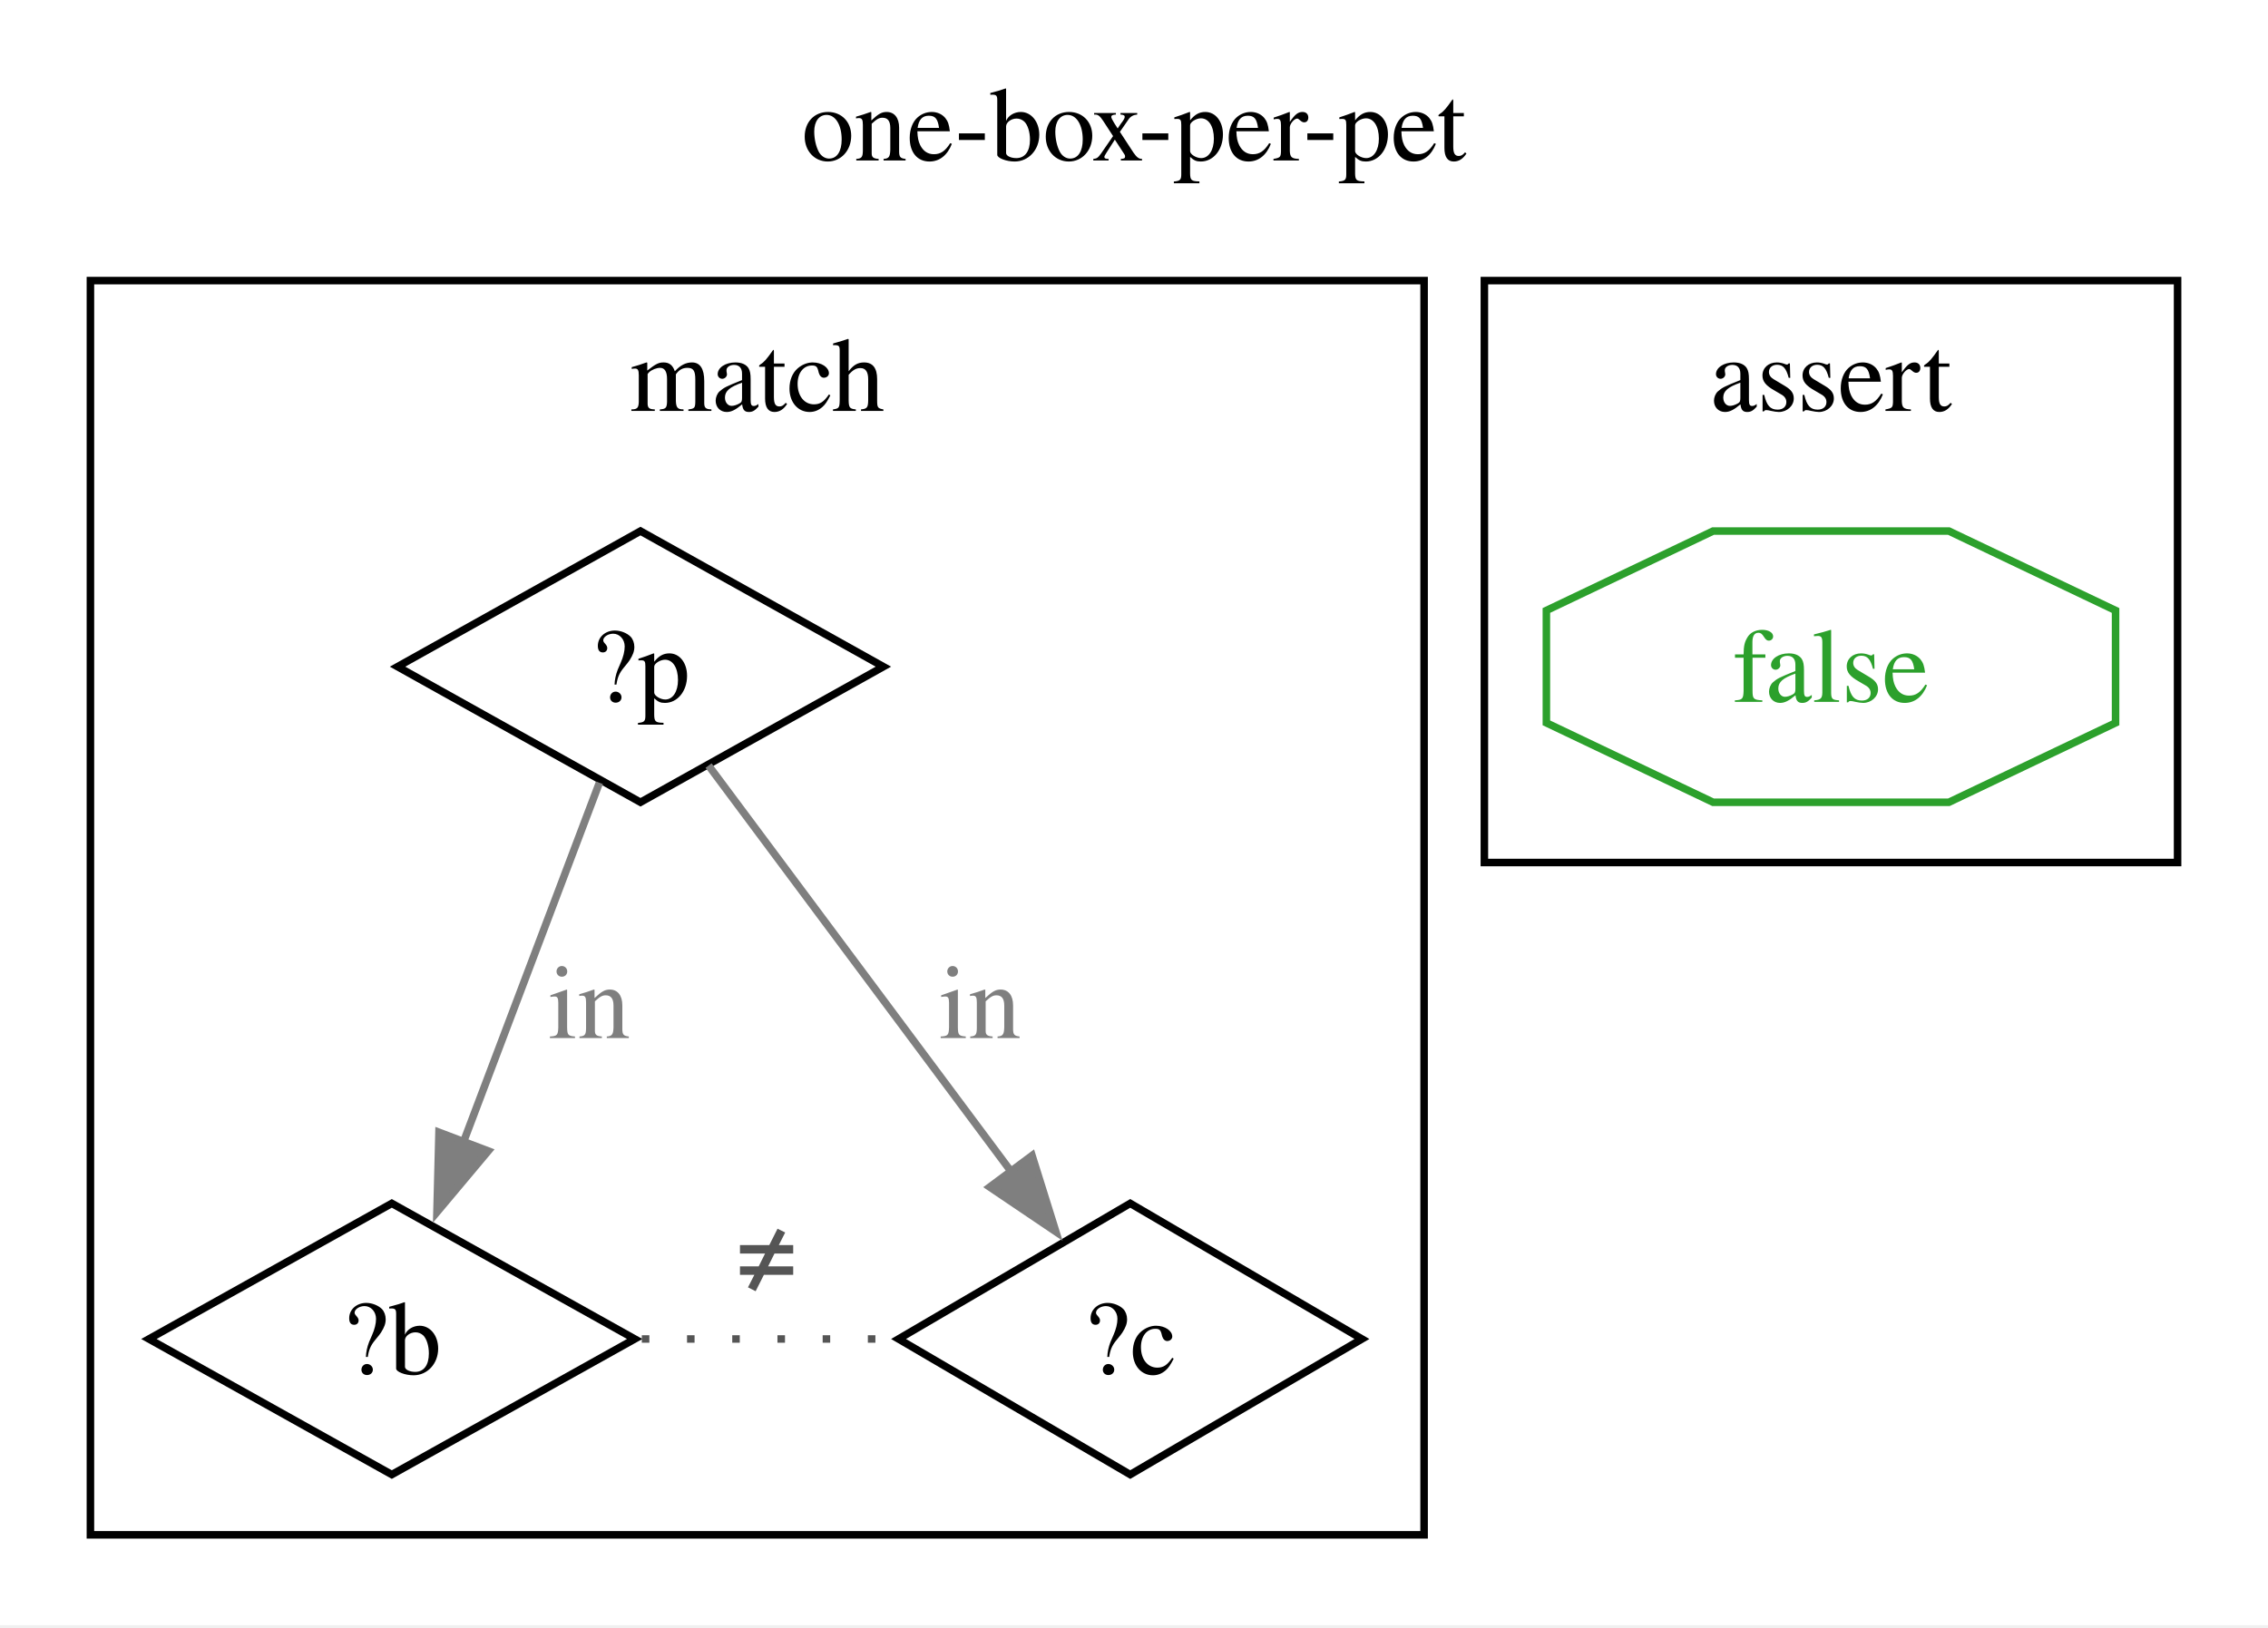
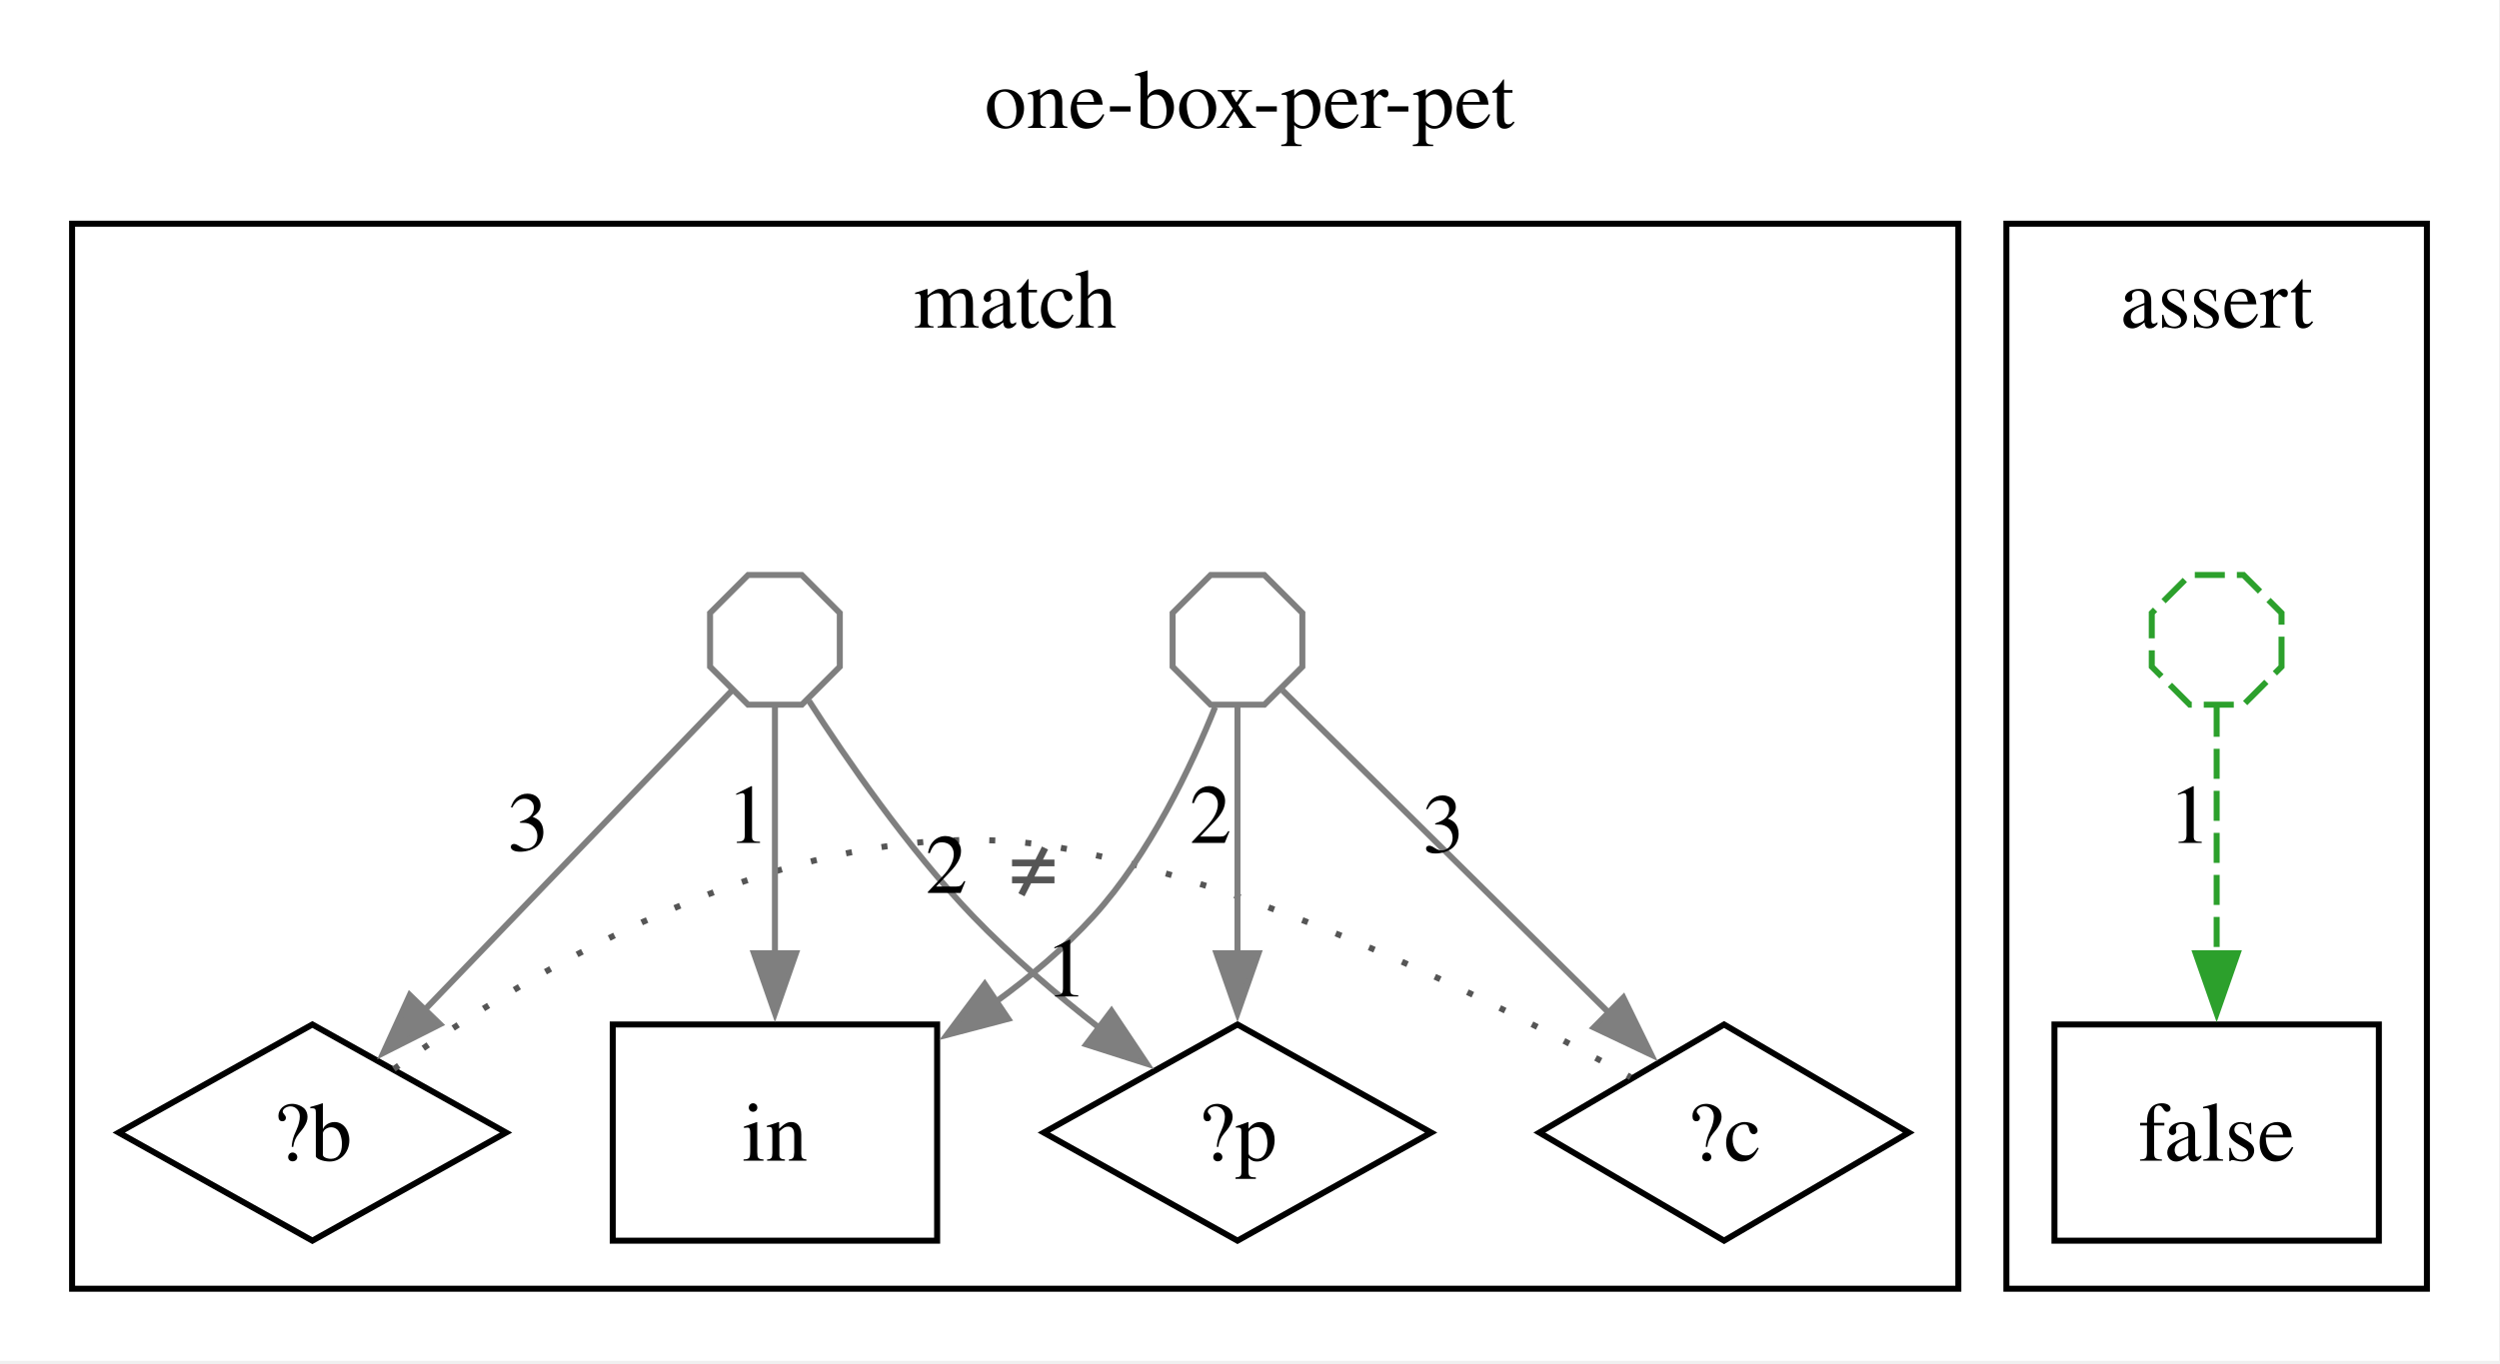
- <svg xmlns="http://www.w3.org/2000/svg" width="301pt" height="216pt" viewBox="0.00 0.00 301.00 216.00">
-   <g id="graph0" class="graph" transform="scale(1 1) rotate(0) translate(4 211.75)">
-     <polygon fill="white" stroke="none" points="-4,4 -4,-211.75 297,-211.75 297,4 -4,4" />
-     <text xml:space="preserve" text-anchor="middle" x="146.5" y="-190.45" font-family="Times,serif" font-size="14.00">one-box-per-pet</text>
+ <svg xmlns="http://www.w3.org/2000/svg" width="416pt" height="227pt" viewBox="0.00 0.00 416.00 227.00">
+   <g id="graph0" class="graph" transform="scale(1 1) rotate(0) translate(4 222.6)">
+     <polygon fill="white" stroke="none" points="-4,4 -4,-222.6 412,-222.6 412,4 -4,4" />
+     <text xml:space="preserve" text-anchor="middle" x="204" y="-201.3" font-family="Times,serif" font-size="14.00">one-box-per-pet</text>
    <g id="clust1" class="cluster">
-       <polygon fill="none" stroke="black" points="8,-8 8,-174.5 185,-174.5 185,-8 8,-8" />
-       <text xml:space="preserve" text-anchor="middle" x="96.5" y="-157.2" font-family="Times,serif" font-size="14.00">match</text>
+       <polygon fill="none" stroke="black" points="8,-8 8,-185.35 322,-185.35 322,-8 8,-8" />
+       <text xml:space="preserve" text-anchor="middle" x="165" y="-168.05" font-family="Times,serif" font-size="14.00">match</text>
    </g>
    <g id="clust2" class="cluster">
-       <polygon fill="none" stroke="black" points="193,-97.25 193,-174.5 285,-174.5 285,-97.25 193,-97.25" />
-       <text xml:space="preserve" text-anchor="middle" x="239" y="-157.2" font-family="Times,serif" font-size="14.00">assert</text>
+       <polygon fill="none" stroke="black" points="330,-8 330,-185.35 400,-185.35 400,-8 330,-8" />
+       <text xml:space="preserve" text-anchor="middle" x="365" y="-168.05" font-family="Times,serif" font-size="14.00">assert</text>
    </g>
    <g id="node1" class="node">
-       <polygon fill="none" stroke="black" points="81,-141.25 48.76,-123.25 81,-105.25 113.24,-123.25 81,-141.25" />
-       <text xml:space="preserve" text-anchor="middle" x="81" y="-118.58" font-family="Times,serif" font-size="14.00">?p</text>
+       <polygon fill="none" stroke="black" points="152,-52 98,-52 98,-16 152,-16 152,-52" />
+       <text xml:space="preserve" text-anchor="middle" x="125" y="-29.32" font-family="Times,serif" font-size="14.00">in</text>
    </g>
    <g id="node2" class="node">
+       <polygon fill="none" stroke="black" points="202,-52 169.76,-34 202,-16 234.24,-34 202,-52" />
+       <text xml:space="preserve" text-anchor="middle" x="202" y="-29.32" font-family="Times,serif" font-size="14.00">?p</text>
+     </g>
+     <g id="node3" class="node">
      <polygon fill="none" stroke="black" points="48,-52 15.76,-34 48,-16 80.24,-34 48,-52" />
      <text xml:space="preserve" text-anchor="middle" x="48" y="-29.32" font-family="Times,serif" font-size="14.00">?b</text>
    </g>
+     <g id="node4" class="node">
+       <polygon fill="none" stroke="black" points="283,-52 252.25,-34 283,-16 313.75,-34 283,-52" />
+       <text xml:space="preserve" text-anchor="middle" x="283" y="-29.32" font-family="Times,serif" font-size="14.00">?c</text>
+     </g>
+     <g id="edge7" class="edge">
+       <path fill="none" stroke="#555555" stroke-dasharray="1,5" d="M61.56,-44.58C84.2,-60.97 131.42,-89.77 174,-81.15 209.16,-74.02 246.88,-54.8 267.44,-43.22" />
+       <text xml:space="preserve" text-anchor="middle" x="168" y="-73.95" font-family="Times,serif" font-size="14.00" fill="#555555">≠</text>
+     </g>
+     <g id="node5" class="node">
+       <polygon fill="none" stroke="#7f7f7f" points="135.8,-111.58 135.8,-120.52 129.47,-126.85 120.53,-126.85 114.2,-120.52 114.2,-111.58 120.53,-105.25 129.47,-105.25 135.8,-111.58" />
+     </g>
    <g id="edge1" class="edge">
-       <path fill="none" stroke="#7f7f7f" d="M75.55,-107.84C70.63,-94.83 63.28,-75.41 57.41,-59.89" />
-       <polygon fill="#7f7f7f" stroke="#7f7f7f" points="60.8,-58.96 53.99,-50.84 54.26,-61.44 60.8,-58.96" />
-       <text xml:space="preserve" text-anchor="middle" x="74.21" y="-73.95" font-family="Times,serif" font-size="14.00" fill="#7f7f7f">in</text>
-     </g>
-     <g id="node3" class="node">
-       <polygon fill="none" stroke="black" points="146,-52 115.25,-34 146,-16 176.75,-34 146,-52" />
-       <text xml:space="preserve" text-anchor="middle" x="146" y="-29.32" font-family="Times,serif" font-size="14.00">?c</text>
+       <path fill="none" stroke="#7f7f7f" d="M125,-104.91C125,-94.59 125,-78.11 125,-63.74" />
+       <polygon fill="#7f7f7f" stroke="#7f7f7f" points="128.5,-63.87 125,-53.87 121.5,-63.87 128.5,-63.87" />
+       <text xml:space="preserve" text-anchor="middle" x="120.5" y="-82.23" font-family="Times,serif" font-size="14.00">1</text>
    </g>
    <g id="edge2" class="edge">
-       <path fill="none" stroke="#7f7f7f" d="M90.04,-110.12C100.42,-96.18 117.64,-73.07 130.24,-56.16" />
-       <polygon fill="#7f7f7f" stroke="#7f7f7f" points="132.97,-58.35 136.13,-48.24 127.35,-54.17 132.97,-58.35" />
-       <text xml:space="preserve" text-anchor="middle" x="126.07" y="-73.95" font-family="Times,serif" font-size="14.00" fill="#7f7f7f">in</text>
+       <path fill="none" stroke="#7f7f7f" d="M130.68,-105.87C136.79,-96.36 147.12,-81.32 158,-70 164.32,-63.42 171.9,-56.98 178.97,-51.45" />
+       <polygon fill="#7f7f7f" stroke="#7f7f7f" points="181.03,-54.27 186.91,-45.46 176.82,-48.68 181.03,-54.27" />
+       <text xml:space="preserve" text-anchor="middle" x="153.54" y="-73.91" font-family="Times,serif" font-size="14.00">2</text>
    </g>
    <g id="edge3" class="edge">
-       <path fill="none" stroke="#555555" stroke-dasharray="1,5" d="M81.18,-34C91.95,-34 103.87,-34 114.51,-34" />
-       <text xml:space="preserve" text-anchor="middle" x="97.74" y="-40.95" font-family="Times,serif" font-size="14.00" fill="#555555">≠</text>
+       <path fill="none" stroke="#7f7f7f" d="M117.89,-107.66C106.35,-95.67 83.17,-71.56 66.67,-54.41" />
+       <polygon fill="#7f7f7f" stroke="#7f7f7f" points="69.25,-52.04 59.8,-47.26 64.21,-56.9 69.25,-52.04" />
+       <text xml:space="preserve" text-anchor="middle" x="83.92" y="-80.97" font-family="Times,serif" font-size="14.00">3</text>
    </g>
-     <g id="node4" class="node">
-       <polygon fill="none" stroke="#2ca02c" points="276.77,-115.79 276.77,-130.71 254.65,-141.25 223.35,-141.25 201.23,-130.71 201.23,-115.79 223.35,-105.25 254.65,-105.25 276.77,-115.79" />
-       <text xml:space="preserve" text-anchor="middle" x="239" y="-118.58" font-family="Times,serif" font-size="14.00" fill="#2ca02c">false</text>
+     <g id="node6" class="node">
+       <polygon fill="none" stroke="#7f7f7f" points="212.8,-111.58 212.8,-120.52 206.47,-126.85 197.53,-126.85 191.2,-120.52 191.2,-111.58 197.53,-105.25 206.47,-105.25 212.8,-111.58" />
+     </g>
+     <g id="edge4" class="edge">
+       <path fill="none" stroke="#7f7f7f" d="M198.28,-104.85C194.36,-95.09 187.42,-80.36 178,-70 173.23,-64.76 167.51,-59.94 161.62,-55.66" />
+       <polygon fill="#7f7f7f" stroke="#7f7f7f" points="163.84,-52.94 153.59,-50.25 159.93,-58.74 163.84,-52.94" />
+       <text xml:space="preserve" text-anchor="middle" x="173.47" y="-56.67" font-family="Times,serif" font-size="14.00">1</text>
+     </g>
+     <g id="edge5" class="edge">
+       <path fill="none" stroke="#7f7f7f" d="M202,-104.91C202,-94.59 202,-78.11 202,-63.74" />
+       <polygon fill="#7f7f7f" stroke="#7f7f7f" points="205.5,-63.87 202,-53.87 198.5,-63.87 205.5,-63.87" />
+       <text xml:space="preserve" text-anchor="middle" x="197.5" y="-82.23" font-family="Times,serif" font-size="14.00">2</text>
+     </g>
+     <g id="edge6" class="edge">
+       <path fill="none" stroke="#7f7f7f" d="M209.48,-107.66C221.79,-95.49 246.72,-70.85 264.12,-53.66" />
+       <polygon fill="#7f7f7f" stroke="#7f7f7f" points="266.24,-56.48 270.89,-46.96 261.32,-51.5 266.24,-56.48" />
+       <text xml:space="preserve" text-anchor="middle" x="236.28" y="-80.68" font-family="Times,serif" font-size="14.00">3</text>
+     </g>
+     <g id="node7" class="node">
+       <polygon fill="none" stroke="black" points="392,-52 338,-52 338,-16 392,-16 392,-52" />
+       <text xml:space="preserve" text-anchor="middle" x="365" y="-29.32" font-family="Times,serif" font-size="14.00">false</text>
+     </g>
+     <g id="node8" class="node">
+       <polygon fill="none" stroke="#2ca02c" stroke-dasharray="5,2" points="375.8,-111.58 375.8,-120.52 369.47,-126.85 360.53,-126.85 354.2,-120.52 354.2,-111.58 360.53,-105.25 369.47,-105.25 375.8,-111.58" />
+     </g>
+     <g id="edge8" class="edge">
+       <path fill="none" stroke="#2ca02c" stroke-dasharray="5,2" d="M365,-104.91C365,-94.59 365,-78.11 365,-63.74" />
+       <polygon fill="#2ca02c" stroke="#2ca02c" points="368.5,-63.87 365,-53.87 361.5,-63.87 368.5,-63.87" />
+       <text xml:space="preserve" text-anchor="middle" x="360.5" y="-82.23" font-family="Times,serif" font-size="14.00">1</text>
    </g>
  </g>
</svg>
